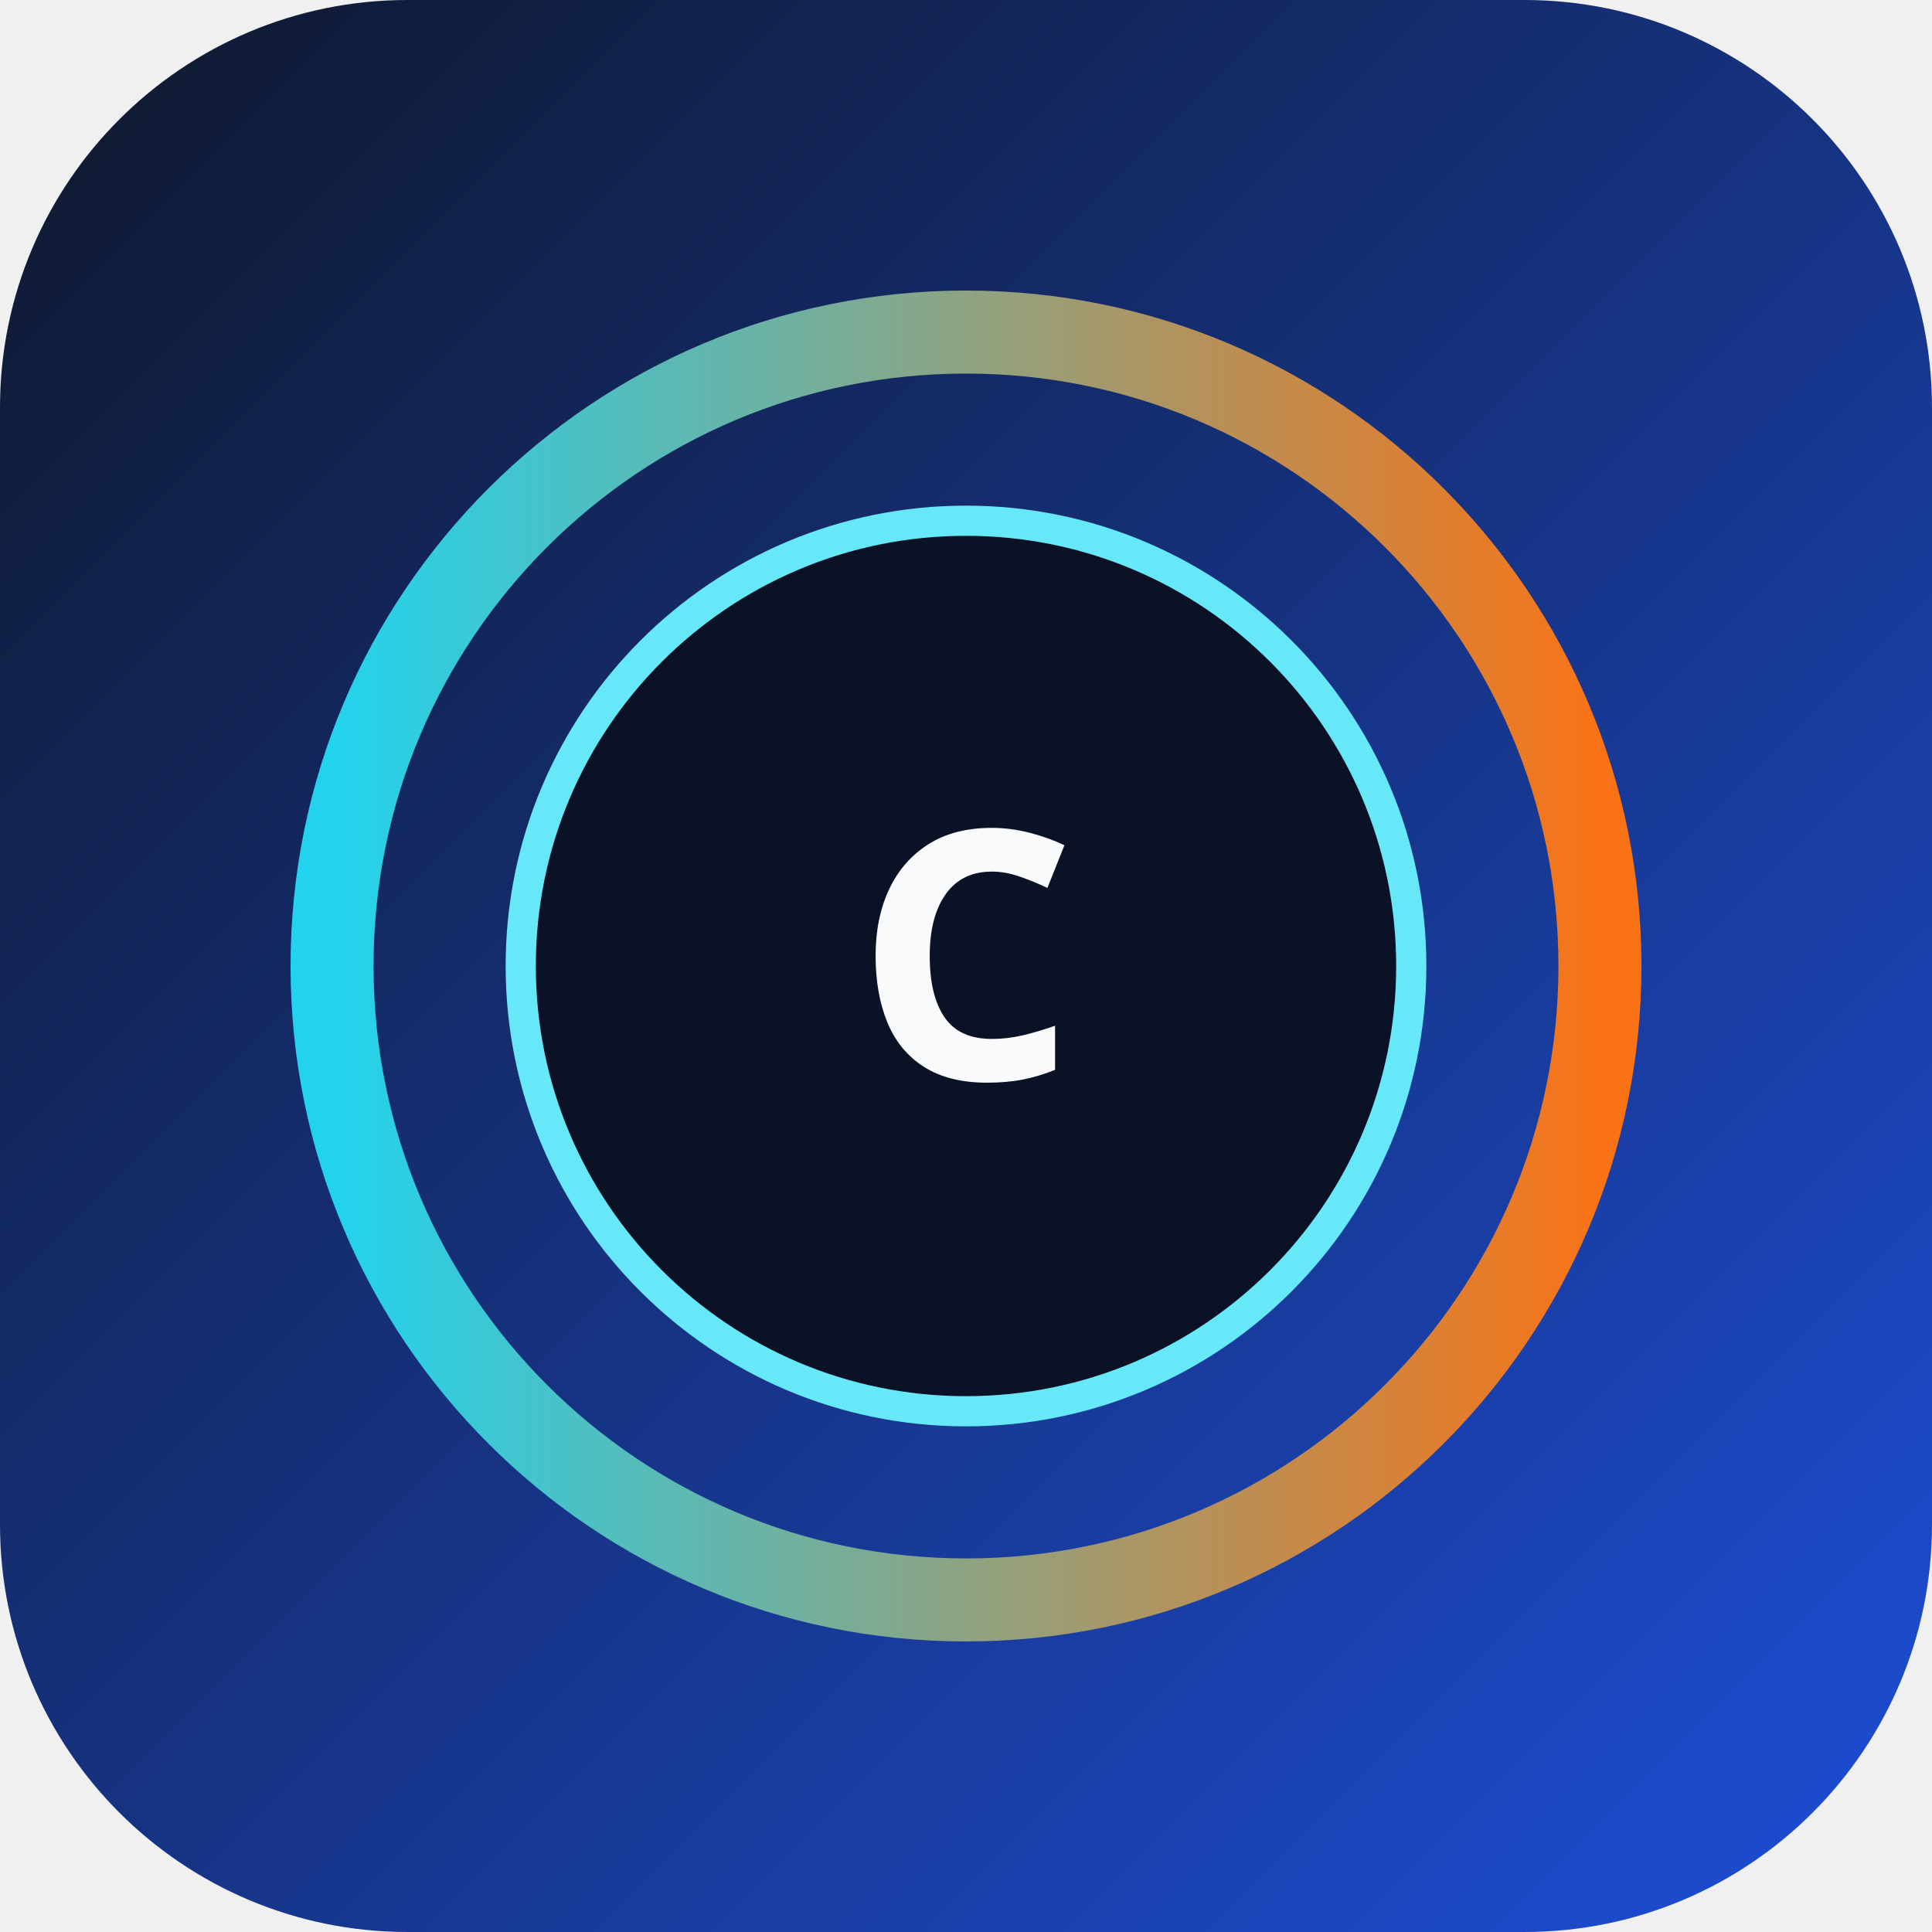
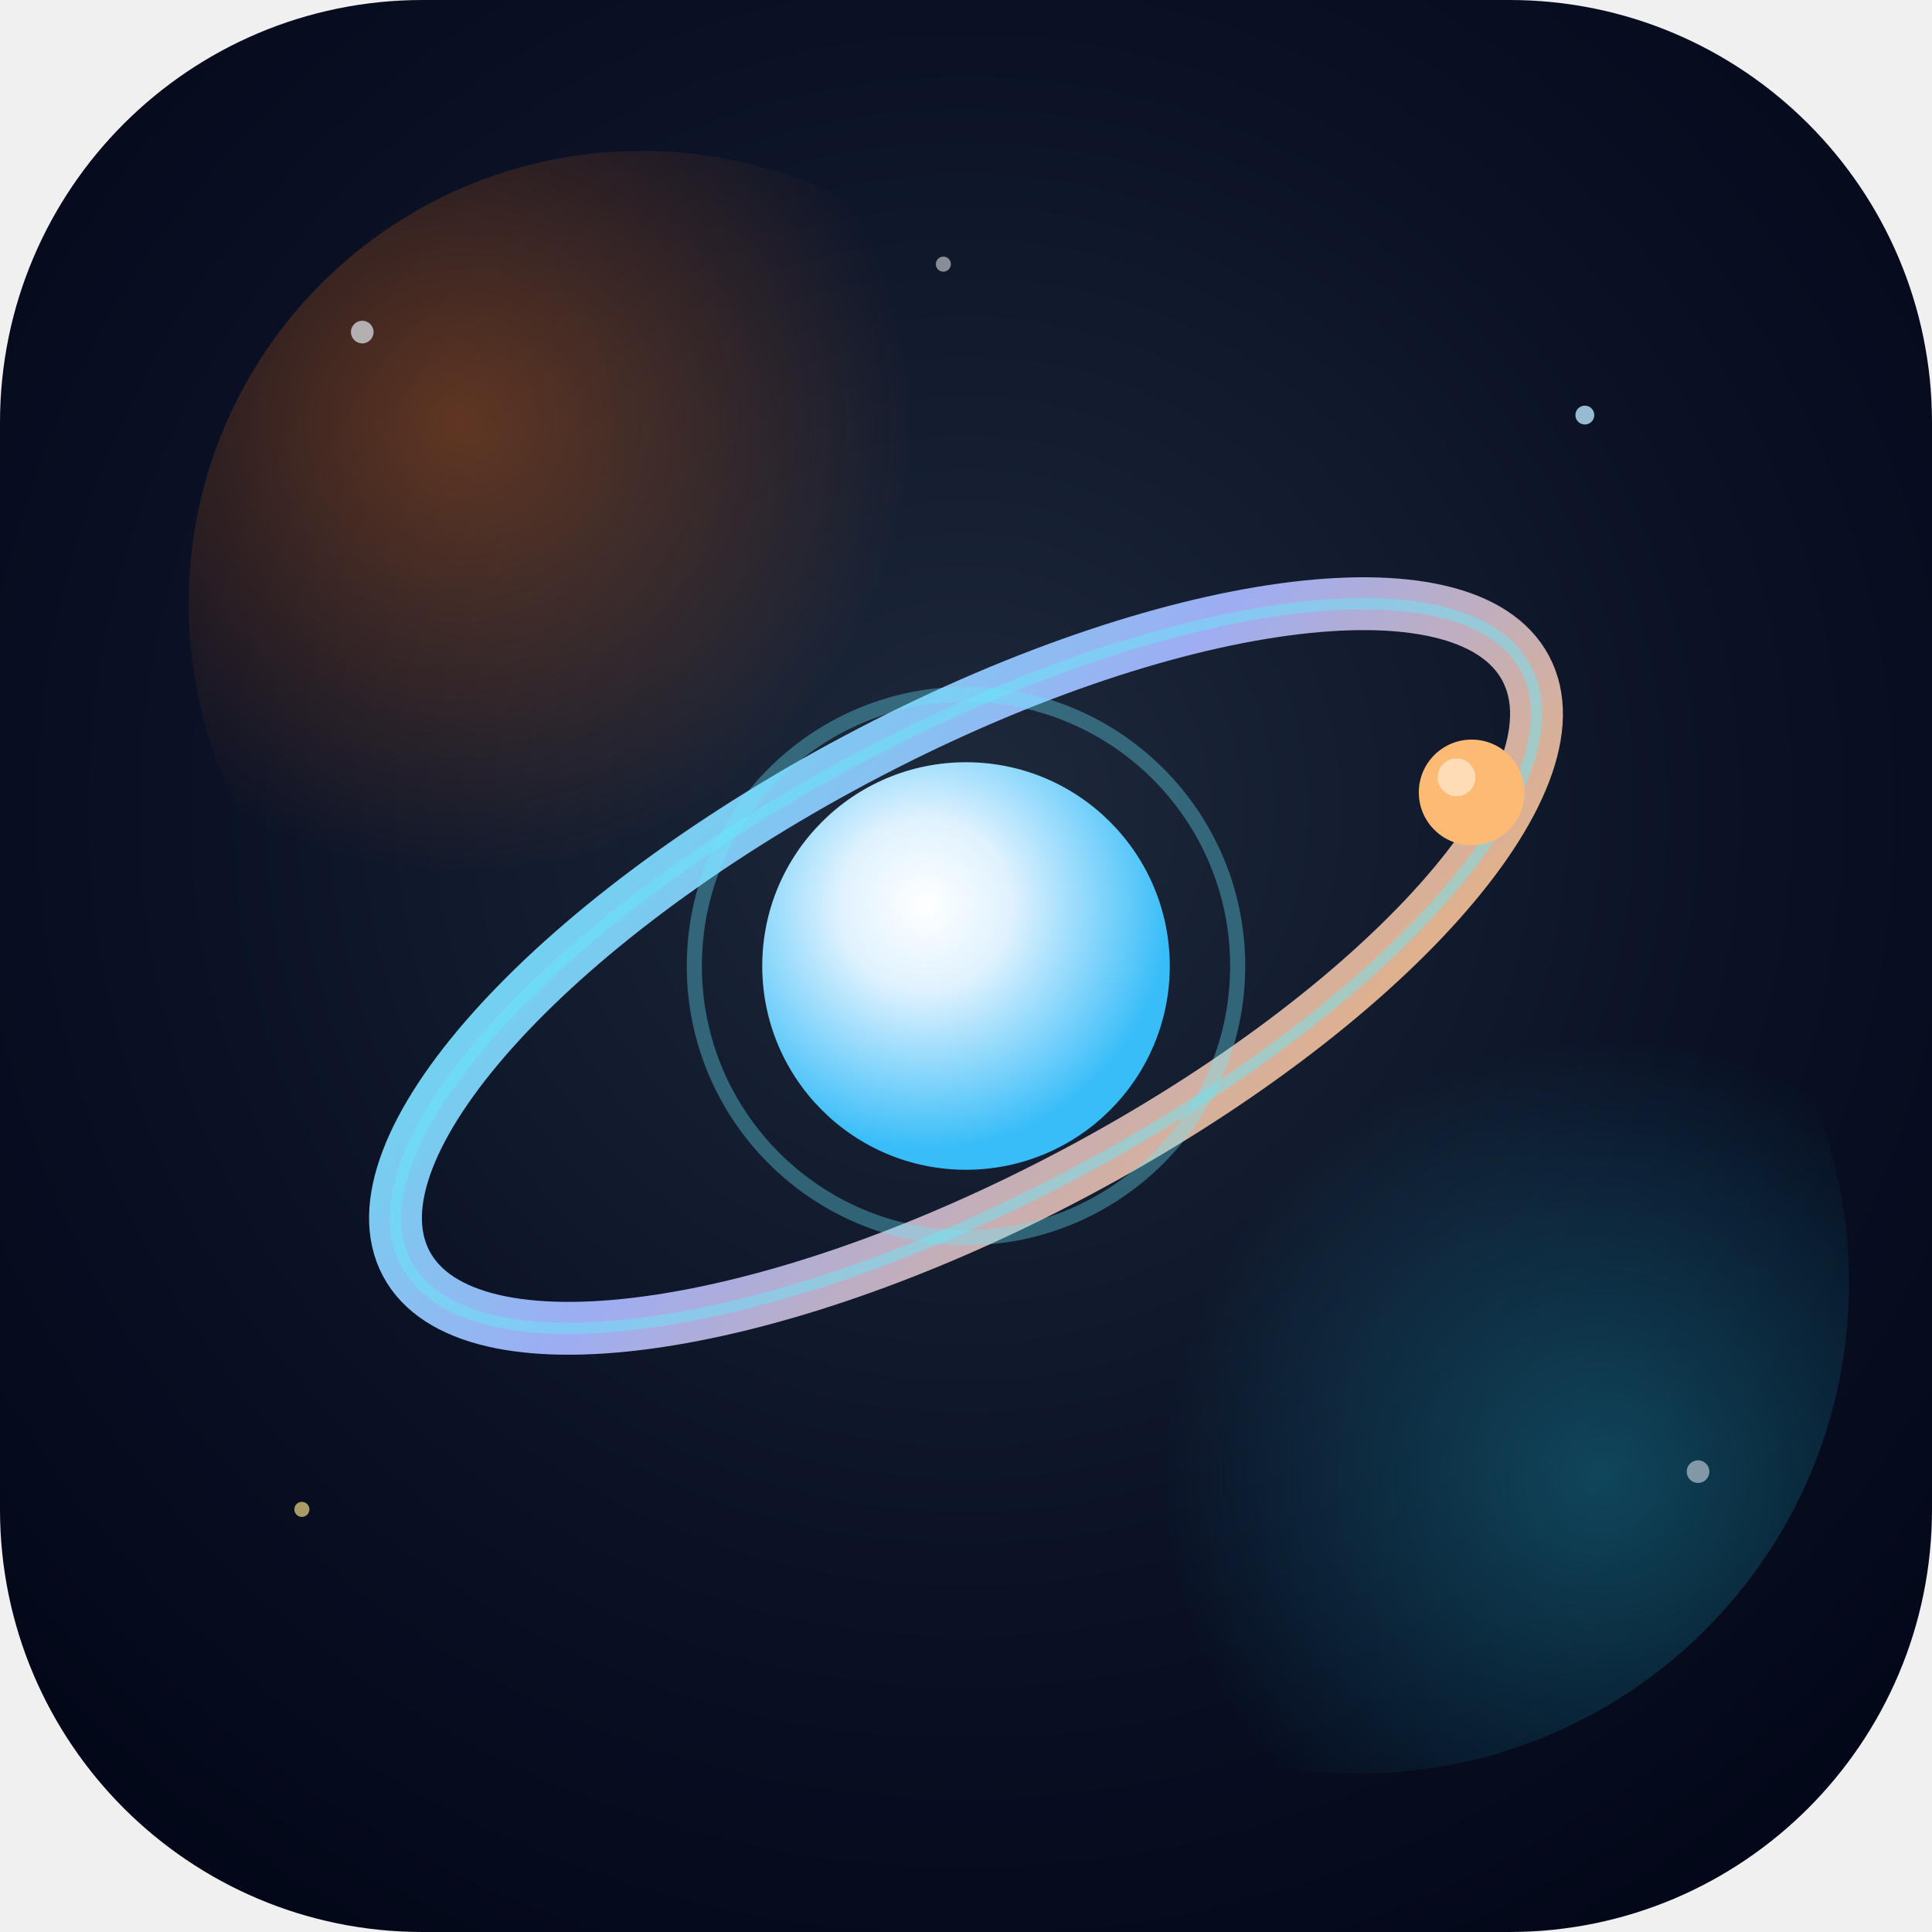
<svg xmlns="http://www.w3.org/2000/svg" viewBox="0 0 512 512" role="img" aria-label="Cosmix">
  <defs>
-     <linearGradient id="bg" x1="0" y1="0" x2="1" y2="1">
-       <stop offset="0%" stop-color="#0f172a" />
-       <stop offset="100%" stop-color="#1d4ed8" />
+     <radialGradient id="space" cx="50%" cy="42%" r="70%">
+       <stop offset="0%" stop-color="#1e293b" />
+       <stop offset="55%" stop-color="#0b1226" />
+       <stop offset="100%" stop-color="#020617" />
+     </radialGradient>
+     <linearGradient id="orbit" x1="0" y1="0" x2="1" y2="1">
+       <stop offset="0%" stop-color="#67e8f9" />
+       <stop offset="45%" stop-color="#a5b4fc" />
+       <stop offset="100%" stop-color="#fdba74" />
    </linearGradient>
-     <linearGradient id="ring" x1="0" y1="0" x2="1" y2="0">
-       <stop offset="0%" stop-color="#22d3ee" />
-       <stop offset="100%" stop-color="#f97316" />
-     </linearGradient>
+     <radialGradient id="star" cx="40%" cy="35%" r="60%">
+       <stop offset="0%" stop-color="#ffffff" />
+       <stop offset="35%" stop-color="#e0f2fe" />
+       <stop offset="100%" stop-color="#38bdf8" />
+     </radialGradient>
+     <radialGradient id="nebulaA" cx="30%" cy="30%" r="50%">
+       <stop offset="0%" stop-color="#f97316" stop-opacity="0.35" />
+       <stop offset="100%" stop-color="#f97316" stop-opacity="0" />
+     </radialGradient>
+     <radialGradient id="nebulaB" cx="75%" cy="70%" r="45%">
+       <stop offset="0%" stop-color="#22d3ee" stop-opacity="0.28" />
+       <stop offset="100%" stop-color="#22d3ee" stop-opacity="0" />
+     </radialGradient>
  </defs>
-   <rect width="512" height="512" rx="108" fill="url(#bg)" />
-   <circle cx="256" cy="256" r="168" fill="none" stroke="url(#ring)" stroke-width="22" />
-   <circle cx="256" cy="256" r="118" fill="#0b1226" stroke="#67e8f9" stroke-width="8" />
-   <text x="256" y="286" text-anchor="middle" fill="#f8fafc" font-family="Verdana, Geneva, sans-serif" font-size="92" font-weight="800">C</text>
+   <rect width="512" height="512" rx="112" fill="url(#space)" />
+   <circle cx="170" cy="160" r="120" fill="url(#nebulaA)" />
+   <circle cx="360" cy="340" r="130" fill="url(#nebulaB)" />
+   <circle cx="96" cy="88" r="3" fill="#e2e8f0" opacity="0.7" />
+   <circle cx="420" cy="110" r="2.5" fill="#bae6fd" opacity="0.8" />
+   <circle cx="80" cy="400" r="2" fill="#fde68a" opacity="0.65" />
+   <circle cx="450" cy="390" r="3" fill="#e2e8f0" opacity="0.55" />
+   <circle cx="250" cy="70" r="2" fill="#fff" opacity="0.5" />
+   <ellipse cx="256" cy="256" rx="168" ry="62" fill="none" stroke="url(#orbit)" stroke-width="14" transform="rotate(-28 256 256)" opacity="0.95" />
+   <ellipse cx="256" cy="256" rx="168" ry="62" fill="none" stroke="#67e8f9" stroke-width="3" transform="rotate(-28 256 256)" opacity="0.45" />
+   <circle cx="256" cy="256" r="54" fill="url(#star)" />
+   <circle cx="256" cy="256" r="72" fill="none" stroke="#67e8f9" stroke-width="4" opacity="0.35" />
+   <circle cx="390" cy="210" r="14" fill="#fdba74" />
+   <circle cx="386" cy="206" r="5" fill="#fff7ed" opacity="0.55" />
</svg>
